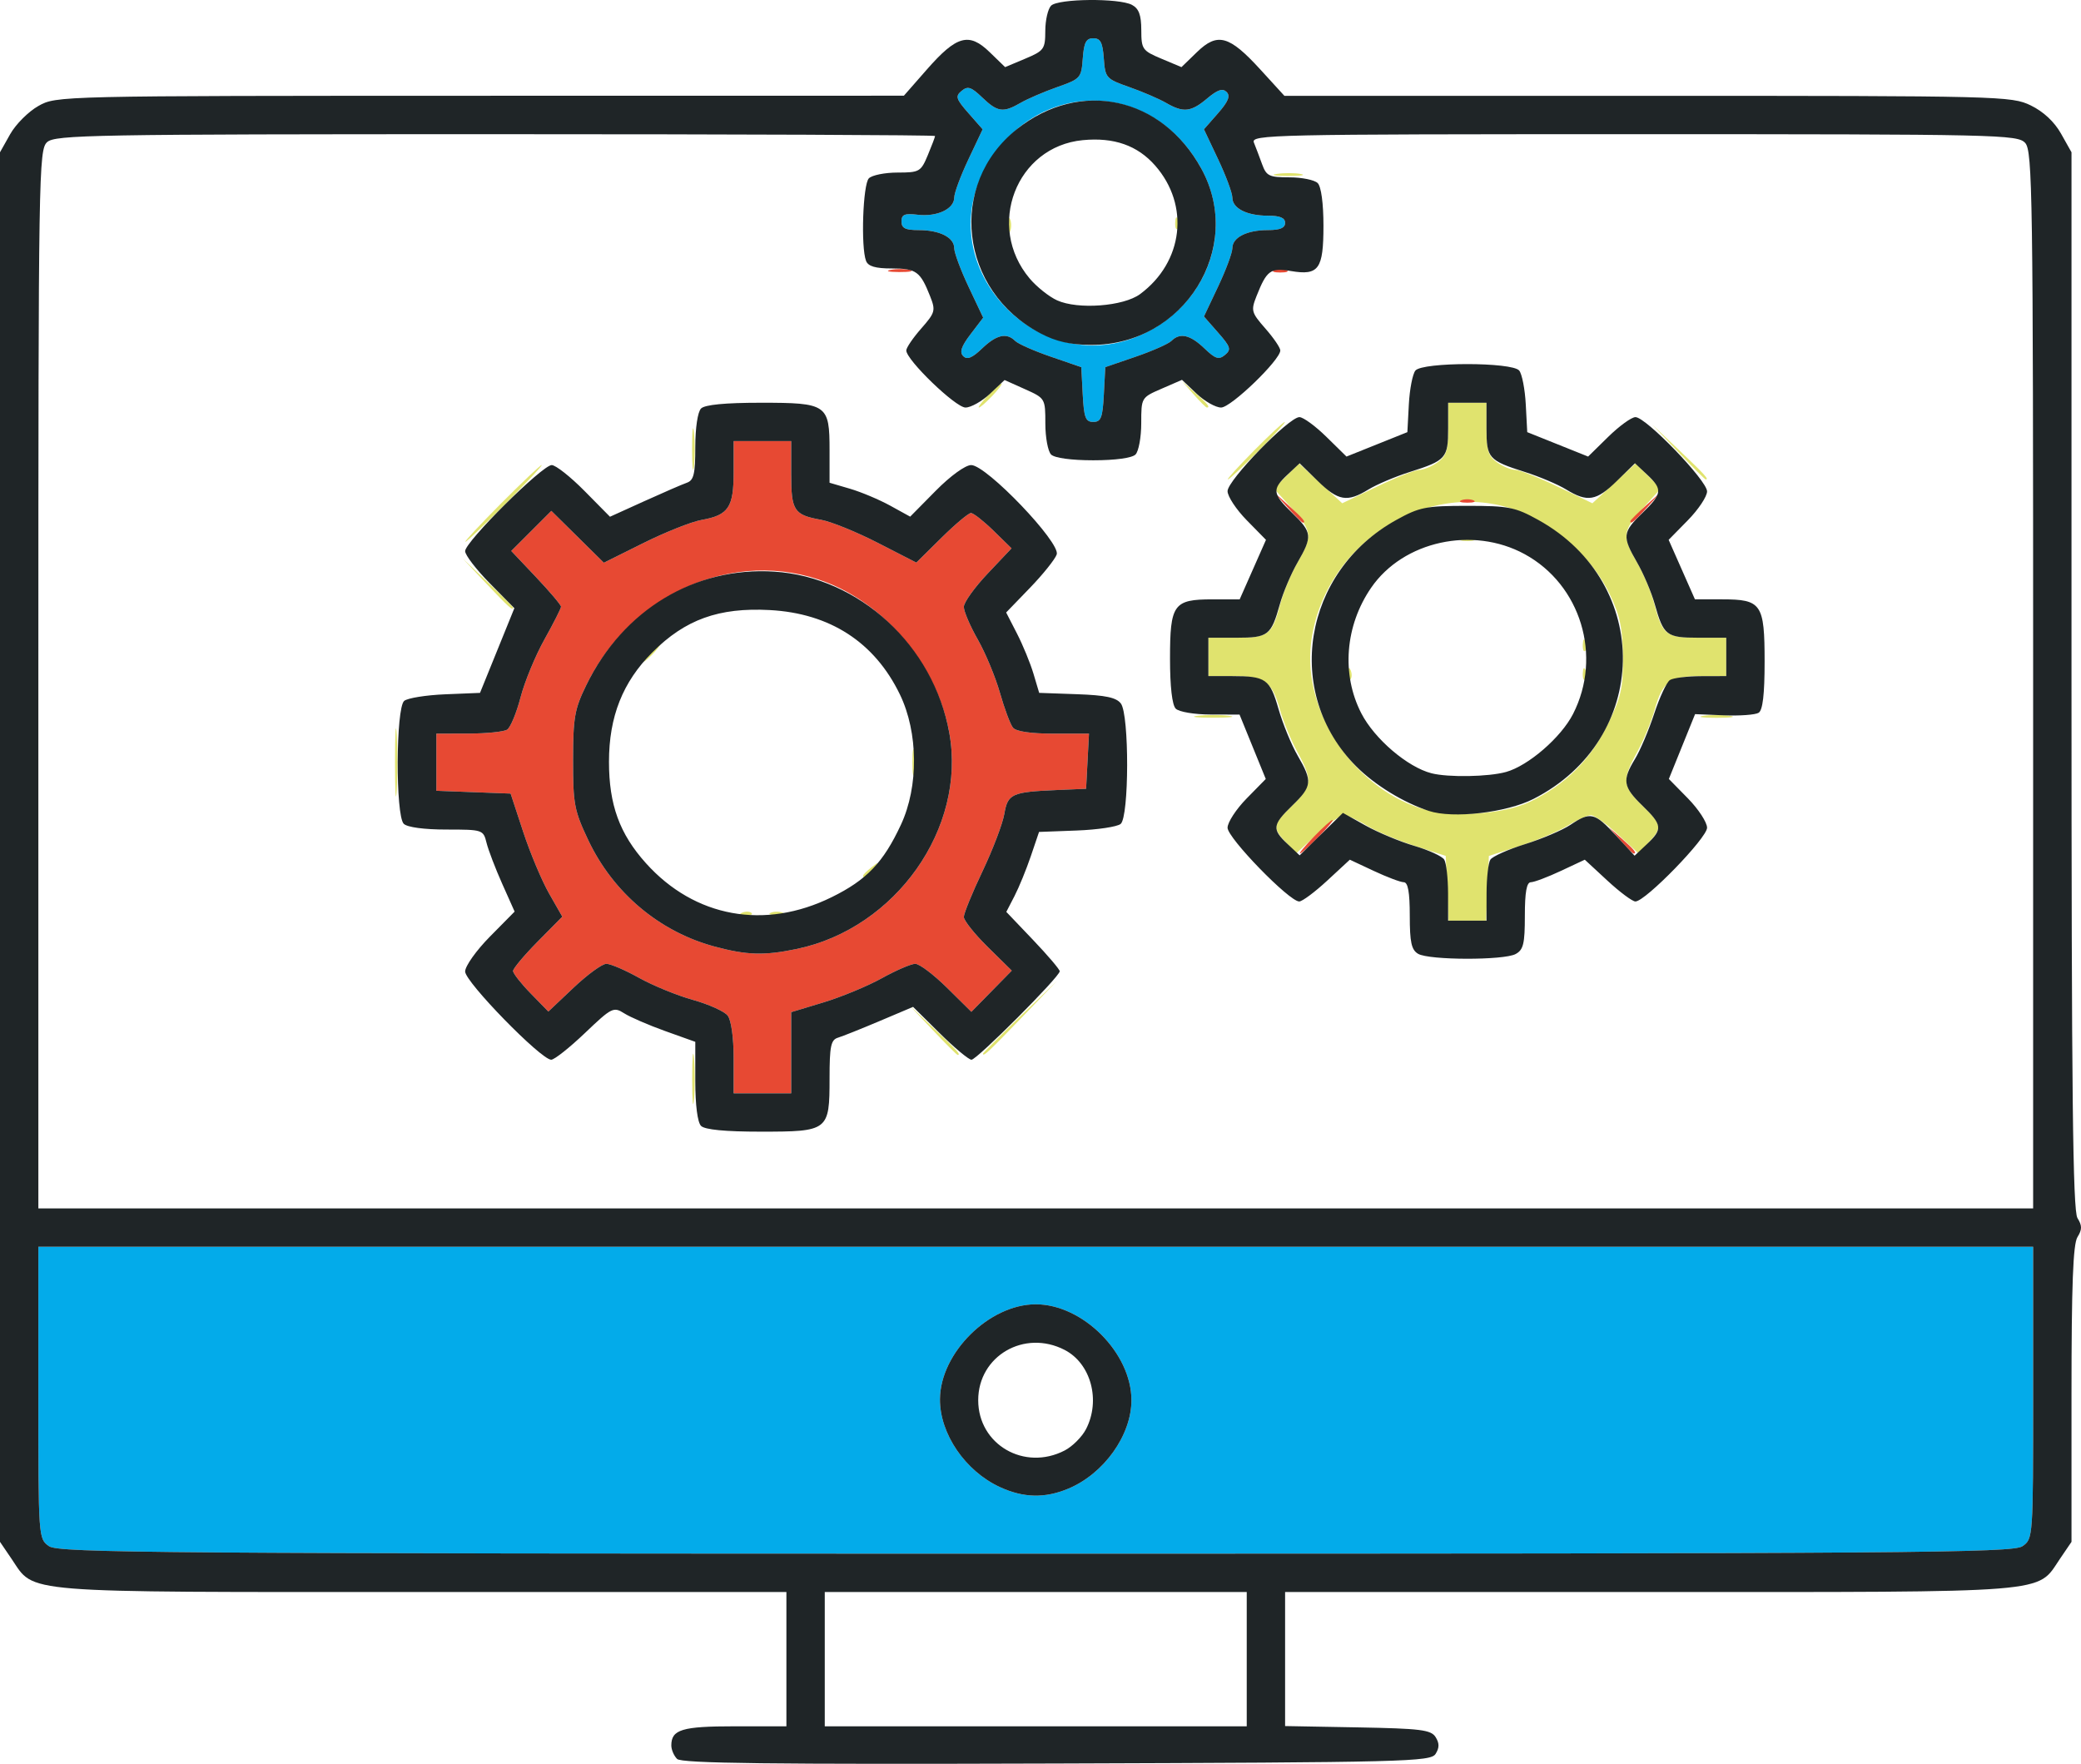
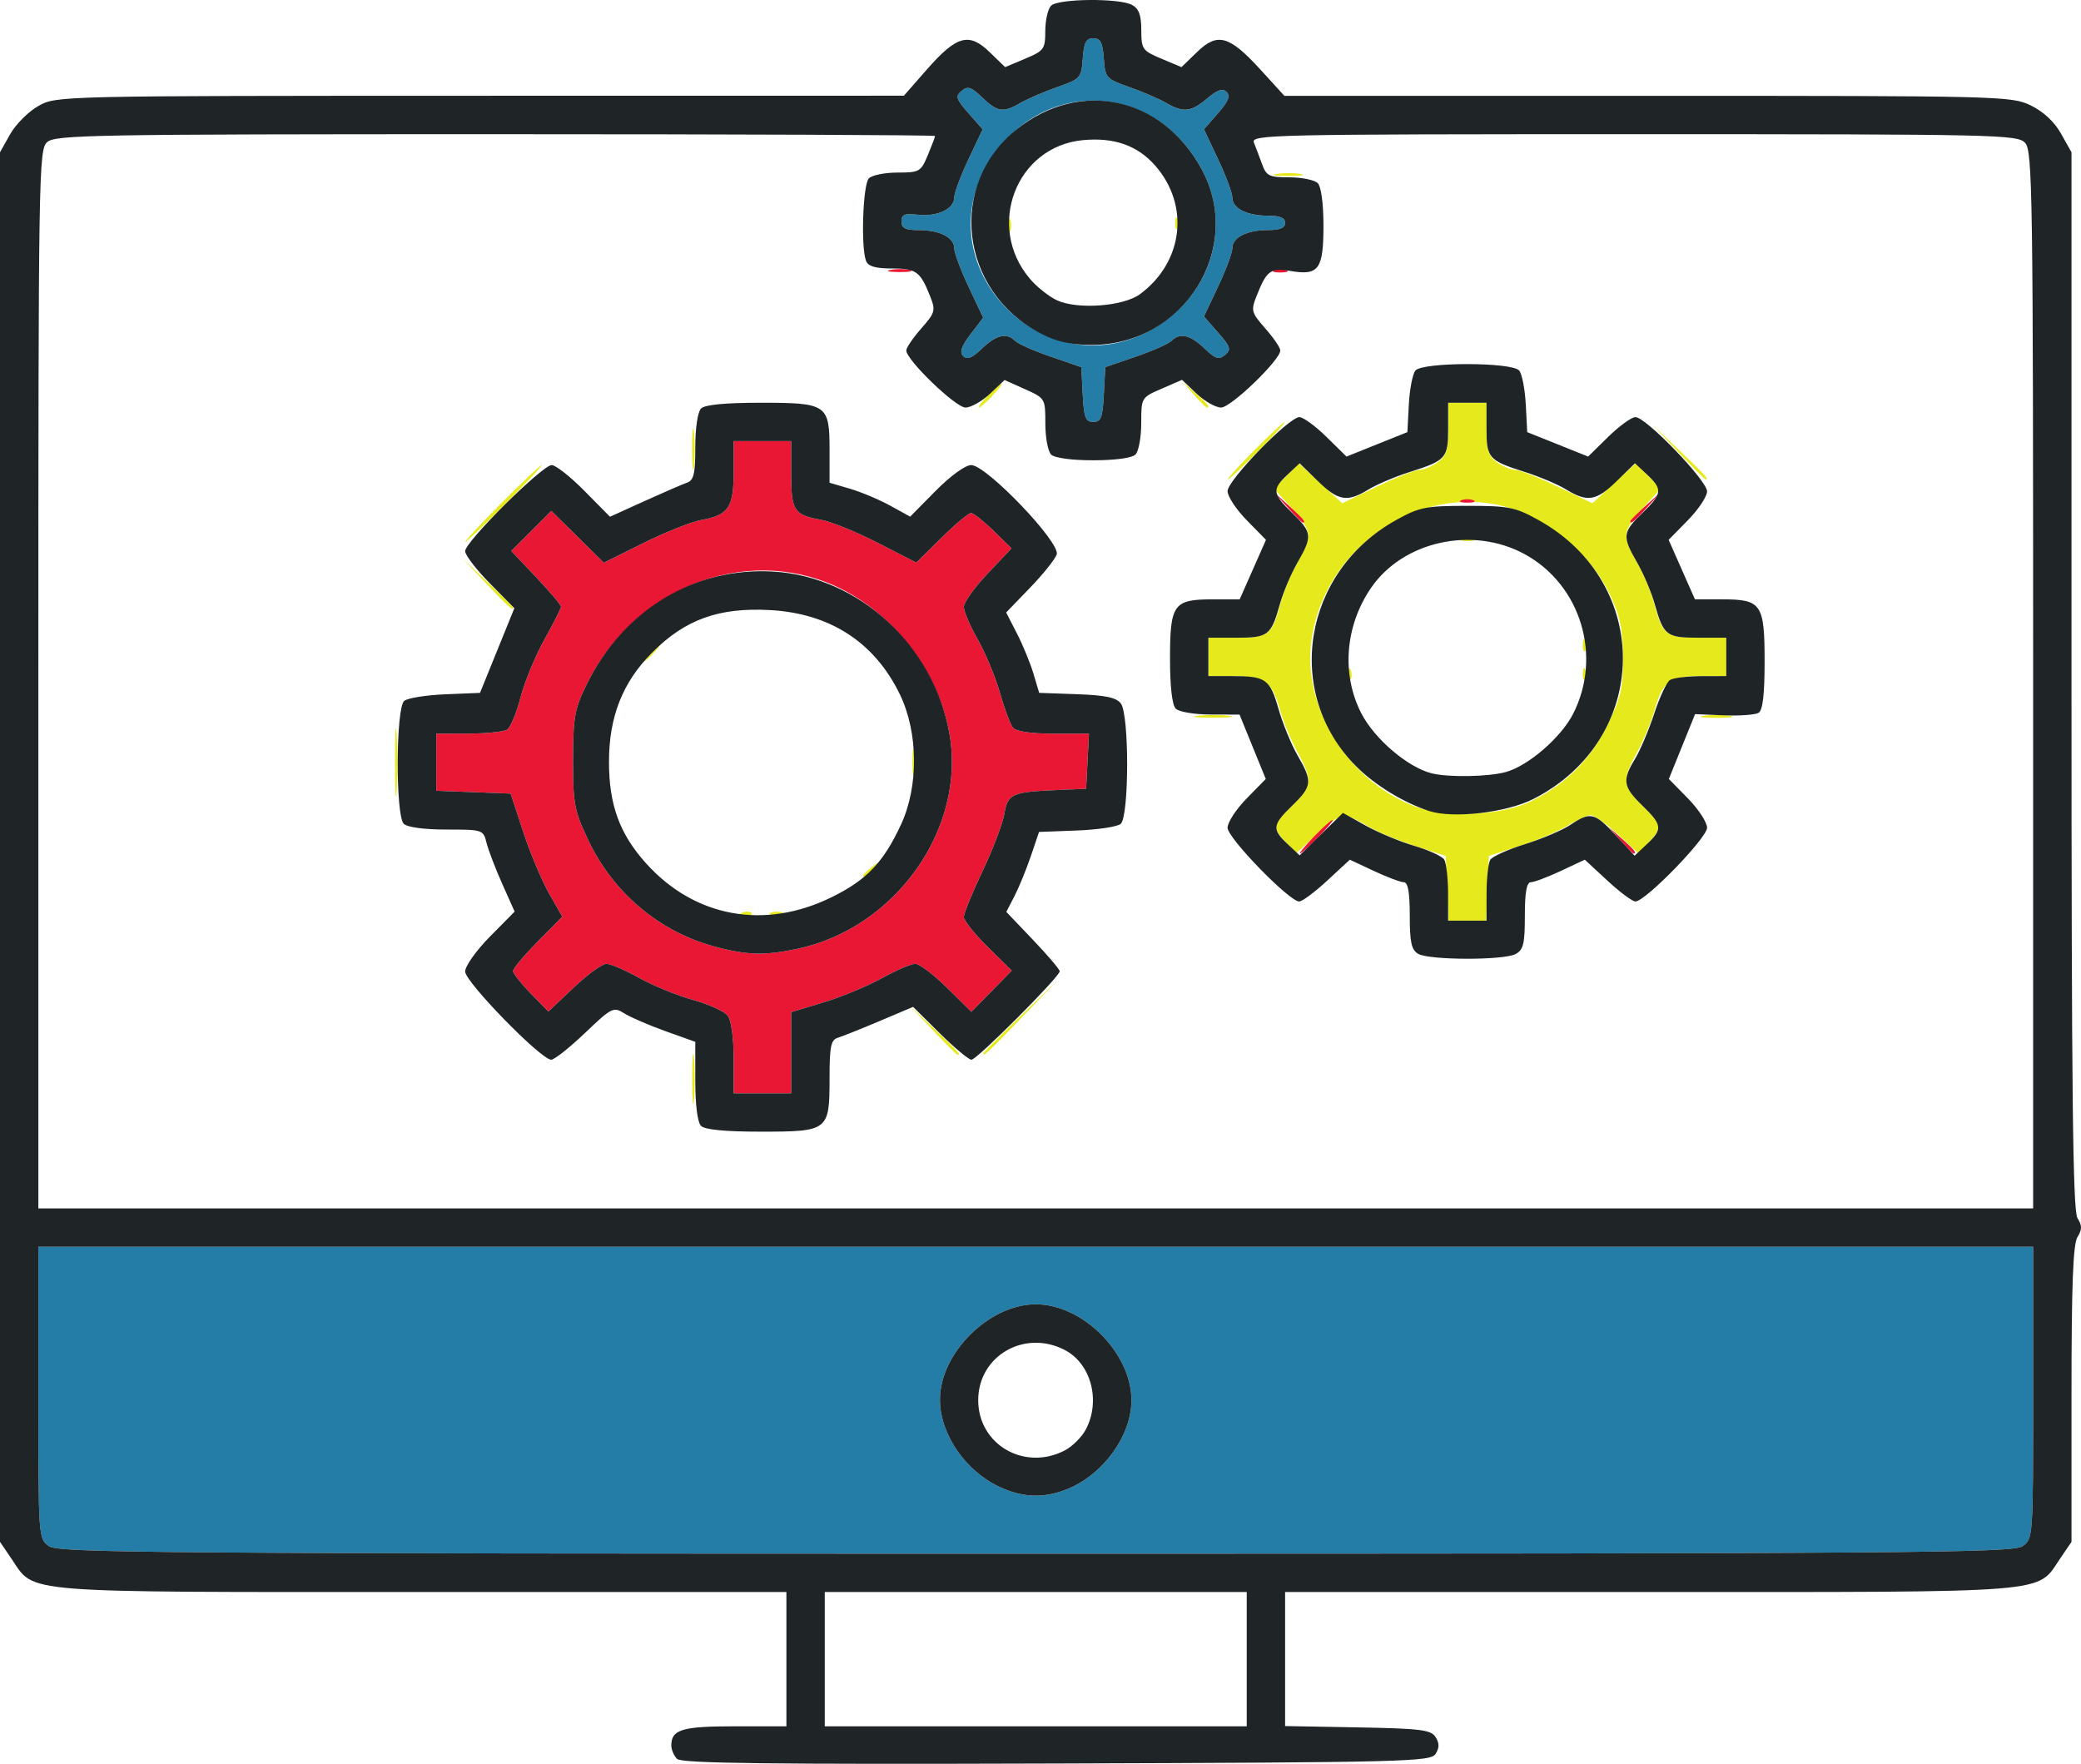
<svg xmlns="http://www.w3.org/2000/svg" version="1.1" id="svg2" width="433.981" height="367.804" viewBox="0 0 433.981 367.804">
  <defs id="defs6" />
  <g id="g817" transform="translate(-36,-72.01786)">
-     <path style="fill:#e0e36e" d="m 180.349,297 c 0,-4.675 0.172,-6.588 0.383,-4.25 0.211,2.337 0.211,6.162 0,8.5 -0.211,2.337 -0.383,0.425 -0.383,-4.25 z m 50.113,-10.25 -4.962,-5.25 5.25,4.962 c 4.878,4.611 5.709,5.538 4.962,5.538 -0.158,0 -2.521,-2.362 -5.25,-5.25 z M 241,291.725 c 0,-0.151 3.487,-3.639 7.75,-7.75 l 7.75,-7.475 -7.475,7.75 C 242.082,291.448 241,292.456 241,291.725 Z M 337.796,257.25 337.5,250.5 331,248.402 c -3.575,-1.154 -8.075,-3.065 -10,-4.246 -1.925,-1.182 -4.073,-2.15 -4.772,-2.152 -0.7,-0.002 -3.216,1.788 -5.592,3.978 l -4.32,3.982 -2.158,-2.297 C 301.289,244.614 301.401,243.973 305.5,240 c 4.146,-4.019 4.276,-5.341 1.087,-11.124 -1.327,-2.407 -2.976,-6.401 -3.664,-8.876 -1.629,-5.859 -3.196,-7 -9.615,-7 H 288 v -4 -4 h 5.878 c 6.669,0 7.424,-0.58 9.106,-7 0.649,-2.475 2.268,-6.38 3.598,-8.678 3.194,-5.519 3.077,-6.587 -1.251,-11.377 l -3.669,-4.061 2.617,-2.617 2.617,-2.617 4.509,4.157 4.509,4.157 7.264,-3.481 c 3.995,-1.915 7.964,-3.481 8.82,-3.481 0.856,0 2.556,-0.701 3.778,-1.557 1.834,-1.284 2.223,-2.509 2.223,-7 V 156 h 4 4 v 5.443 c 0,4.491 0.389,5.716 2.223,7 1.222,0.856 2.923,1.557 3.778,1.557 0.856,0 4.825,1.567 8.82,3.481 l 7.264,3.481 4.509,-4.157 4.509,-4.157 2.617,2.617 2.617,2.617 -3.669,4.061 c -4.328,4.79 -4.445,5.859 -1.251,11.377 1.33,2.298 2.949,6.203 3.598,8.678 1.683,6.42 2.438,7 9.106,7 H 396 v 4 4 h -5.309 c -6.419,0 -7.985,1.141 -9.615,7 -0.688,2.475 -2.337,6.469 -3.664,8.876 -3.188,5.783 -3.059,7.105 1.087,11.124 4.099,3.973 4.211,4.614 1.342,7.668 l -2.158,2.297 -4.32,-3.982 c -2.376,-2.19 -4.893,-3.98 -5.592,-3.978 -0.7,0.002 -2.847,0.971 -4.772,2.152 -1.925,1.182 -6.425,3.093 -10,4.246 l -6.5,2.098 -0.296,6.75 -0.296,6.75 H 342 338.091 Z m 17.385,-18.095 c 7.286,-3.527 12.451,-8.659 16.028,-15.928 2.867,-5.827 3.284,-7.659 3.232,-14.208 -0.048,-6.042 -0.592,-8.626 -2.772,-13.161 -3.296,-6.857 -9.909,-13.162 -17.404,-16.594 -18.921,-8.663 -42.327,5.407 -44.861,26.967 -1.652,14.058 8.616,29.626 22.597,34.259 6.293,2.085 17.442,1.444 23.18,-1.334 z m -38.101,-26.738 c 0.048,-1.165 0.285,-1.402 0.604,-0.604 0.289,0.722 0.253,1.584 -0.079,1.917 -0.332,0.332 -0.569,-0.258 -0.525,-1.312 z m 49,0 c 0.048,-1.165 0.285,-1.402 0.604,-0.604 0.289,0.722 0.253,1.584 -0.079,1.917 -0.332,0.332 -0.569,-0.258 -0.525,-1.312 z m 0,-6 c 0.048,-1.165 0.285,-1.402 0.604,-0.604 0.289,0.722 0.253,1.584 -0.079,1.917 -0.332,0.332 -0.569,-0.258 -0.525,-1.312 z M 340.75,184.338 c 0.688,-0.277 1.812,-0.277 2.5,0 0.688,0.277 0.125,0.504 -1.25,0.504 -1.375,0 -1.938,-0.227 -1.25,-0.504 z m -149.938,77.979 c 0.722,-0.289 1.584,-0.253 1.917,0.079 0.332,0.332 -0.258,0.569 -1.312,0.525 -1.165,-0.048 -1.402,-0.285 -0.604,-0.604 z m 5.938,0.021 c 0.688,-0.277 1.812,-0.277 2.5,0 0.688,0.277 0.125,0.504 -1.25,0.504 -1.375,0 -1.938,-0.227 -1.25,-0.504 z M 216,254.622 c 0,-0.208 0.787,-0.995 1.75,-1.75 1.586,-1.244 1.621,-1.208 0.378,0.378 C 216.821,254.916 216,255.445 216,254.622 Z M 118.378,231 c 0,-6.325 0.162,-8.912 0.361,-5.75 0.198,3.163 0.198,8.338 0,11.5 -0.198,3.163 -0.361,0.575 -0.361,-5.75 z m 107.894,0 c 0,-2.475 0.195,-3.487 0.433,-2.25 0.238,1.238 0.238,3.263 0,4.5 -0.238,1.238 -0.433,0.225 -0.433,-2.25 z M 285.75,221.277 c 1.788,-0.222 4.713,-0.222 6.5,0 1.788,0.222 0.325,0.403 -3.25,0.403 -3.575,0 -5.037,-0.181 -3.25,-0.403 z m 105.5,0.007 c 1.512,-0.229 3.987,-0.229 5.5,0 1.512,0.229 0.275,0.417 -2.75,0.417 -3.025,0 -4.263,-0.187 -2.75,-0.417 z M 171.5,208 c 0.995,-1.1 2.035,-2 2.31,-2 0.275,0 -0.314,0.9 -1.31,2 -0.995,1.1 -2.035,2 -2.31,2 -0.275,0 0.314,-0.9 1.31,-2 z M 137.462,193.75 132.5,188.5 l 5.25,4.962 c 2.888,2.729 5.25,5.092 5.25,5.25 0,0.746 -0.926,-0.084 -5.538,-4.962 z M 140.5,177 c 4.374,-4.4 8.178,-8 8.453,-8 0.275,0 -3.079,3.6 -7.453,8 -4.374,4.4 -8.178,8 -8.453,8 -0.275,0 3.079,-3.6 7.453,-8 z m 39.828,-11.5 c 0.004,-3.85 0.185,-5.302 0.402,-3.228 0.216,2.075 0.213,5.225 -0.008,7 -0.221,1.775 -0.398,0.078 -0.394,-3.772 z M 297.5,166 c 3.266,-3.3 6.162,-6 6.437,-6 0.275,0 -2.172,2.7 -5.437,6 -3.266,3.3 -6.162,6 -6.437,6 -0.275,0 2.172,-2.7 5.437,-6 z m 88.466,0.25 -5.466,-5.75 5.75,5.466 c 5.342,5.078 6.208,6.034 5.466,6.034 -0.156,0 -2.744,-2.587 -5.75,-5.75 z M 242,154.5 c 1.292,-1.375 2.574,-2.5 2.849,-2.5 0.275,0 -0.557,1.125 -1.849,2.5 -1.292,1.375 -2.574,2.5 -2.849,2.5 -0.275,0 0.557,-1.125 1.849,-2.5 z m 42.924,-0.25 -2.424,-2.75 2.75,2.424 c 2.57,2.266 3.209,3.076 2.424,3.076 -0.179,0 -1.417,-1.238 -2.75,-2.75 z M 246.158,119 c 0,-1.375 0.227,-1.938 0.504,-1.25 0.277,0.688 0.277,1.812 0,2.5 -0.277,0.688 -0.504,0.125 -0.504,-1.25 z m 34.921,-0.583 c 0.048,-1.165 0.285,-1.402 0.604,-0.604 0.289,0.722 0.253,1.584 -0.079,1.917 -0.332,0.332 -0.569,-0.258 -0.525,-1.312 z m 21.185,-10.134 c 1.52,-0.23 3.77,-0.224 5,0.014 1.23,0.237 -0.014,0.425 -2.764,0.418 -2.75,-0.008 -3.756,-0.202 -2.236,-0.432 z" id="path825" />
-     <path style="fill:#03abea" d="M 46.223,394.443 C 44.009,392.893 44,392.769 44,362.443 V 332 h 208 208 v 30.443 c 0,30.326 -0.009,30.449 -2.223,32 C 455.784,395.84 434.615,396 252,396 69.385,396 48.216,395.84 46.223,394.443 Z M 258.782,382.447 c 7.442,-3.109 13.174,-11.135 13.174,-18.447 0,-9.838 -10.139,-20 -19.956,-20 -9.7,0 -19.913,10.113 -19.978,19.782 -0.048,7.198 5.248,14.975 12.478,18.322 4.913,2.275 9.4,2.382 14.282,0.343 z m 3.018,-228.157 -0.3,-5.71 -6.338,-2.178 c -3.486,-1.198 -6.838,-2.679 -7.45,-3.29 -1.786,-1.786 -3.905,-1.301 -6.914,1.581 -2.058,1.972 -3.108,2.396 -3.92,1.585 -0.812,-0.812 -0.403,-2.034 1.526,-4.563 l 2.635,-3.454 -3.018,-6.38 c -1.66,-3.509 -3.019,-7.152 -3.019,-8.095 C 235,121.531 231.992,120 227.566,120 224.799,120 224,119.597 224,118.201 c 0,-1.456 0.646,-1.724 3.386,-1.404 4.044,0.472 7.614,-1.207 7.615,-3.582 4.3e-4,-0.943 1.333,-4.531 2.962,-7.974 l 2.961,-6.259 -2.959,-3.371 c -2.606,-2.968 -2.776,-3.523 -1.426,-4.644 1.28,-1.062 1.992,-0.834 4.302,1.379 3.199,3.065 4.358,3.227 8.005,1.117 1.46,-0.845 4.904,-2.326 7.654,-3.292 4.834,-1.698 5.01,-1.896 5.308,-5.964 C 262.052,80.861 262.501,80 264,80 c 1.499,0 1.948,0.861 2.192,4.208 0.297,4.068 0.474,4.266 5.308,5.964 2.75,0.966 6.194,2.447 7.654,3.292 3.641,2.106 5.214,1.938 8.612,-0.921 2.153,-1.812 3.214,-2.163 4.038,-1.338 0.825,0.825 0.351,1.993 -1.805,4.448 l -2.923,3.33 2.961,6.259 c 1.629,3.442 2.961,7.03 2.962,7.974 10e-4,2.254 3.009,3.785 7.435,3.785 2.503,0 3.566,0.447 3.566,1.5 0,1.053 -1.063,1.5 -3.566,1.5 -4.426,0 -7.434,1.531 -7.435,3.785 -4.3e-4,0.943 -1.333,4.531 -2.962,7.974 l -2.961,6.259 2.959,3.371 c 2.606,2.968 2.776,3.523 1.426,4.644 -1.28,1.062 -1.992,0.834 -4.302,-1.379 -2.969,-2.844 -5.091,-3.32 -6.871,-1.54 -0.612,0.612 -3.964,2.092 -7.45,3.29 l -6.338,2.178 -0.3,5.71 C 265.946,159.128 265.61,160 264,160 c -1.61,0 -1.946,-0.872 -2.2,-5.71 z M 274.5,141.617 c 13.521,-6.392 18.931,-21.884 12.029,-34.44 -10.395,-18.91 -34.662,-18.91 -45.057,0 -11.419,20.772 11.465,44.634 33.029,34.44 z" id="path823" />
-     <path style="fill:#e74933" d="m 189,292.691 c 0,-4.331 -0.509,-7.957 -1.25,-8.901 -0.688,-0.876 -3.95,-2.346 -7.25,-3.267 -3.3,-0.921 -8.356,-2.991 -11.235,-4.599 -2.879,-1.608 -5.944,-2.924 -6.81,-2.924 -0.866,0 -3.942,2.239 -6.836,4.976 l -5.261,4.976 -3.679,-3.768 C 144.656,277.111 143,274.999 143,274.489 c 0,-0.51 2.31,-3.265 5.133,-6.124 l 5.133,-5.197 -2.758,-4.834 C 148.991,255.675 146.566,249.9 145.118,245.5 l -2.632,-8 -7.743,-0.292 L 127,236.916 V 230.958 225 l 6.75,-0.015 c 3.712,-0.008 7.315,-0.374 8.006,-0.813 0.691,-0.439 1.951,-3.467 2.801,-6.73 0.85,-3.263 3.097,-8.708 4.994,-12.1 1.897,-3.392 3.449,-6.458 3.449,-6.814 0,-0.356 -2.335,-3.116 -5.189,-6.134 l -5.189,-5.487 4.179,-4.179 4.179,-4.179 5.475,5.407 5.475,5.407 8.285,-4.122 c 4.557,-2.267 9.994,-4.428 12.084,-4.802 C 187.936,179.43 189,177.841 189,170.429 V 164 h 6 6 v 6.878 c 0,7.659 0.561,8.512 6.267,9.54 2.072,0.373 7.381,2.532 11.799,4.797 l 8.033,4.119 5.232,-5.167 c 2.878,-2.842 5.649,-5.167 6.158,-5.167 0.51,0 2.622,1.656 4.694,3.679 l 3.768,3.679 -4.976,5.261 c -2.737,2.894 -4.976,6.021 -4.976,6.949 0,0.928 1.311,3.993 2.913,6.81 1.602,2.817 3.682,7.822 4.621,11.122 0.939,3.3 2.158,6.562 2.709,7.25 0.639,0.798 3.688,1.25 8.429,1.25 h 7.427 l -0.3,5.75 -0.3,5.75 -6,0.257 c -9.533,0.409 -10.328,0.769 -11.058,5.001 -0.355,2.058 -2.4,7.428 -4.544,11.933 -2.144,4.505 -3.898,8.797 -3.898,9.538 0,0.741 2.25,3.563 5,6.271 l 5,4.925 -4.213,4.293 -4.213,4.293 -5.068,-5.005 C 230.718,275.252 227.736,273 226.878,273 c -0.857,0 -3.993,1.349 -6.969,2.998 -2.975,1.649 -8.447,3.918 -12.16,5.042 L 201,283.085 V 291.542 300 h -6 -6 z m 13.201,-22.8 c 20.635,-4.317 35.368,-25.211 31.77,-45.054 -2.346,-12.939 -11.773,-25.111 -23.663,-30.555 -19.07,-8.73 -42.152,0.404 -52.034,20.593 -2.442,4.989 -2.754,6.753 -2.763,15.624 -0.009,9.17 0.253,10.556 3.164,16.701 5.208,10.994 14.832,19.101 26.35,22.196 6.754,1.815 10.367,1.919 17.177,0.494 z M 310,246.5 c 1.866,-1.925 3.617,-3.5 3.892,-3.5 0.275,0 -1.027,1.575 -2.892,3.5 -1.866,1.925 -3.617,3.5 -3.892,3.5 -0.275,0 1.027,-1.575 2.892,-3.5 z m 63.924,0.75 -2.424,-2.75 2.75,2.424 c 2.57,2.266 3.209,3.076 2.424,3.076 -0.179,0 -1.417,-1.238 -2.75,-2.75 z m -69.487,-69.5 -2.937,-3.25 3.25,2.937 c 3.029,2.738 3.71,3.563 2.937,3.563 -0.172,0 -1.635,-1.462 -3.25,-3.25 z M 376,180.687 c 0,-0.172 1.462,-1.635 3.25,-3.25 l 3.25,-2.937 -2.937,3.25 C 376.825,180.779 376,181.46 376,180.687 Z m -35.25,-4.349 c 0.688,-0.277 1.812,-0.277 2.5,0 0.688,0.277 0.125,0.504 -1.25,0.504 -1.375,0 -1.938,-0.227 -1.25,-0.504 z M 221.762,128.293 c 1.244,-0.239 3.044,-0.23 4,0.02 0.956,0.25 -0.062,0.446 -2.262,0.435 -2.2,-0.011 -2.982,-0.216 -1.738,-0.455 z m 79.988,0.045 c 0.688,-0.277 1.812,-0.277 2.5,0 0.688,0.277 0.125,0.504 -1.25,0.504 -1.375,0 -1.938,-0.227 -1.25,-0.504 z" id="path821" />
+     <path style="fill:#e6e91c;fill-opacity:1" d="m 180.349,297 c 0,-4.675 0.172,-6.588 0.383,-4.25 0.211,2.337 0.211,6.162 0,8.5 -0.211,2.337 -0.383,0.425 -0.383,-4.25 z m 50.113,-10.25 -4.962,-5.25 5.25,4.962 c 4.878,4.611 5.709,5.538 4.962,5.538 -0.158,0 -2.521,-2.362 -5.25,-5.25 z M 241,291.725 c 0,-0.151 3.487,-3.639 7.75,-7.75 l 7.75,-7.475 -7.475,7.75 C 242.082,291.448 241,292.456 241,291.725 Z M 337.796,257.25 337.5,250.5 331,248.402 c -3.575,-1.154 -8.075,-3.065 -10,-4.246 -1.925,-1.182 -4.073,-2.15 -4.772,-2.152 -0.7,-0.002 -3.216,1.788 -5.592,3.978 l -4.32,3.982 -2.158,-2.297 C 301.289,244.614 301.401,243.973 305.5,240 c 4.146,-4.019 4.276,-5.341 1.087,-11.124 -1.327,-2.407 -2.976,-6.401 -3.664,-8.876 -1.629,-5.859 -3.196,-7 -9.615,-7 H 288 v -4 -4 h 5.878 c 6.669,0 7.424,-0.58 9.106,-7 0.649,-2.475 2.268,-6.38 3.598,-8.678 3.194,-5.519 3.077,-6.587 -1.251,-11.377 l -3.669,-4.061 2.617,-2.617 2.617,-2.617 4.509,4.157 4.509,4.157 7.264,-3.481 c 3.995,-1.915 7.964,-3.481 8.82,-3.481 0.856,0 2.556,-0.701 3.778,-1.557 1.834,-1.284 2.223,-2.509 2.223,-7 V 156 h 4 4 v 5.443 c 0,4.491 0.389,5.716 2.223,7 1.222,0.856 2.923,1.557 3.778,1.557 0.856,0 4.825,1.567 8.82,3.481 l 7.264,3.481 4.509,-4.157 4.509,-4.157 2.617,2.617 2.617,2.617 -3.669,4.061 c -4.328,4.79 -4.445,5.859 -1.251,11.377 1.33,2.298 2.949,6.203 3.598,8.678 1.683,6.42 2.438,7 9.106,7 H 396 v 4 4 h -5.309 c -6.419,0 -7.985,1.141 -9.615,7 -0.688,2.475 -2.337,6.469 -3.664,8.876 -3.188,5.783 -3.059,7.105 1.087,11.124 4.099,3.973 4.211,4.614 1.342,7.668 l -2.158,2.297 -4.32,-3.982 c -2.376,-2.19 -4.893,-3.98 -5.592,-3.978 -0.7,0.002 -2.847,0.971 -4.772,2.152 -1.925,1.182 -6.425,3.093 -10,4.246 l -6.5,2.098 -0.296,6.75 -0.296,6.75 H 342 338.091 Z m 17.385,-18.095 c 7.286,-3.527 12.451,-8.659 16.028,-15.928 2.867,-5.827 3.284,-7.659 3.232,-14.208 -0.048,-6.042 -0.592,-8.626 -2.772,-13.161 -3.296,-6.857 -9.909,-13.162 -17.404,-16.594 -18.921,-8.663 -42.327,5.407 -44.861,26.967 -1.652,14.058 8.616,29.626 22.597,34.259 6.293,2.085 17.442,1.444 23.18,-1.334 z m -38.101,-26.738 c 0.048,-1.165 0.285,-1.402 0.604,-0.604 0.289,0.722 0.253,1.584 -0.079,1.917 -0.332,0.332 -0.569,-0.258 -0.525,-1.312 z m 49,0 c 0.048,-1.165 0.285,-1.402 0.604,-0.604 0.289,0.722 0.253,1.584 -0.079,1.917 -0.332,0.332 -0.569,-0.258 -0.525,-1.312 z m 0,-6 c 0.048,-1.165 0.285,-1.402 0.604,-0.604 0.289,0.722 0.253,1.584 -0.079,1.917 -0.332,0.332 -0.569,-0.258 -0.525,-1.312 z M 340.75,184.338 c 0.688,-0.277 1.812,-0.277 2.5,0 0.688,0.277 0.125,0.504 -1.25,0.504 -1.375,0 -1.938,-0.227 -1.25,-0.504 z m -149.938,77.979 c 0.722,-0.289 1.584,-0.253 1.917,0.079 0.332,0.332 -0.258,0.569 -1.312,0.525 -1.165,-0.048 -1.402,-0.285 -0.604,-0.604 z m 5.938,0.021 c 0.688,-0.277 1.812,-0.277 2.5,0 0.688,0.277 0.125,0.504 -1.25,0.504 -1.375,0 -1.938,-0.227 -1.25,-0.504 z M 216,254.622 c 0,-0.208 0.787,-0.995 1.75,-1.75 1.586,-1.244 1.621,-1.208 0.378,0.378 C 216.821,254.916 216,255.445 216,254.622 Z M 118.378,231 c 0,-6.325 0.162,-8.912 0.361,-5.75 0.198,3.163 0.198,8.338 0,11.5 -0.198,3.163 -0.361,0.575 -0.361,-5.75 z m 107.894,0 c 0,-2.475 0.195,-3.487 0.433,-2.25 0.238,1.238 0.238,3.263 0,4.5 -0.238,1.238 -0.433,0.225 -0.433,-2.25 z M 285.75,221.277 c 1.788,-0.222 4.713,-0.222 6.5,0 1.788,0.222 0.325,0.403 -3.25,0.403 -3.575,0 -5.037,-0.181 -3.25,-0.403 z m 105.5,0.007 c 1.512,-0.229 3.987,-0.229 5.5,0 1.512,0.229 0.275,0.417 -2.75,0.417 -3.025,0 -4.263,-0.187 -2.75,-0.417 z M 171.5,208 c 0.995,-1.1 2.035,-2 2.31,-2 0.275,0 -0.314,0.9 -1.31,2 -0.995,1.1 -2.035,2 -2.31,2 -0.275,0 0.314,-0.9 1.31,-2 z M 137.462,193.75 132.5,188.5 l 5.25,4.962 c 2.888,2.729 5.25,5.092 5.25,5.25 0,0.746 -0.926,-0.084 -5.538,-4.962 z M 140.5,177 c 4.374,-4.4 8.178,-8 8.453,-8 0.275,0 -3.079,3.6 -7.453,8 -4.374,4.4 -8.178,8 -8.453,8 -0.275,0 3.079,-3.6 7.453,-8 z m 39.828,-11.5 c 0.004,-3.85 0.185,-5.302 0.402,-3.228 0.216,2.075 0.213,5.225 -0.008,7 -0.221,1.775 -0.398,0.078 -0.394,-3.772 z M 297.5,166 c 3.266,-3.3 6.162,-6 6.437,-6 0.275,0 -2.172,2.7 -5.437,6 -3.266,3.3 -6.162,6 -6.437,6 -0.275,0 2.172,-2.7 5.437,-6 z m 88.466,0.25 -5.466,-5.75 5.75,5.466 c 5.342,5.078 6.208,6.034 5.466,6.034 -0.156,0 -2.744,-2.587 -5.75,-5.75 z M 242,154.5 c 1.292,-1.375 2.574,-2.5 2.849,-2.5 0.275,0 -0.557,1.125 -1.849,2.5 -1.292,1.375 -2.574,2.5 -2.849,2.5 -0.275,0 0.557,-1.125 1.849,-2.5 z m 42.924,-0.25 -2.424,-2.75 2.75,2.424 c 2.57,2.266 3.209,3.076 2.424,3.076 -0.179,0 -1.417,-1.238 -2.75,-2.75 z M 246.158,119 c 0,-1.375 0.227,-1.938 0.504,-1.25 0.277,0.688 0.277,1.812 0,2.5 -0.277,0.688 -0.504,0.125 -0.504,-1.25 z m 34.921,-0.583 c 0.048,-1.165 0.285,-1.402 0.604,-0.604 0.289,0.722 0.253,1.584 -0.079,1.917 -0.332,0.332 -0.569,-0.258 -0.525,-1.312 z m 21.185,-10.134 c 1.52,-0.23 3.77,-0.224 5,0.014 1.23,0.237 -0.014,0.425 -2.764,0.418 -2.75,-0.008 -3.756,-0.202 -2.236,-0.432 z" id="path825" />
+     <path style="fill:#247da6;fill-opacity:1" d="M 46.223,394.443 C 44.009,392.893 44,392.769 44,362.443 V 332 h 208 208 v 30.443 c 0,30.326 -0.009,30.449 -2.223,32 C 455.784,395.84 434.615,396 252,396 69.385,396 48.216,395.84 46.223,394.443 Z M 258.782,382.447 c 7.442,-3.109 13.174,-11.135 13.174,-18.447 0,-9.838 -10.139,-20 -19.956,-20 -9.7,0 -19.913,10.113 -19.978,19.782 -0.048,7.198 5.248,14.975 12.478,18.322 4.913,2.275 9.4,2.382 14.282,0.343 z m 3.018,-228.157 -0.3,-5.71 -6.338,-2.178 c -3.486,-1.198 -6.838,-2.679 -7.45,-3.29 -1.786,-1.786 -3.905,-1.301 -6.914,1.581 -2.058,1.972 -3.108,2.396 -3.92,1.585 -0.812,-0.812 -0.403,-2.034 1.526,-4.563 l 2.635,-3.454 -3.018,-6.38 c -1.66,-3.509 -3.019,-7.152 -3.019,-8.095 C 235,121.531 231.992,120 227.566,120 224.799,120 224,119.597 224,118.201 c 0,-1.456 0.646,-1.724 3.386,-1.404 4.044,0.472 7.614,-1.207 7.615,-3.582 4.3e-4,-0.943 1.333,-4.531 2.962,-7.974 l 2.961,-6.259 -2.959,-3.371 c -2.606,-2.968 -2.776,-3.523 -1.426,-4.644 1.28,-1.062 1.992,-0.834 4.302,1.379 3.199,3.065 4.358,3.227 8.005,1.117 1.46,-0.845 4.904,-2.326 7.654,-3.292 4.834,-1.698 5.01,-1.896 5.308,-5.964 C 262.052,80.861 262.501,80 264,80 c 1.499,0 1.948,0.861 2.192,4.208 0.297,4.068 0.474,4.266 5.308,5.964 2.75,0.966 6.194,2.447 7.654,3.292 3.641,2.106 5.214,1.938 8.612,-0.921 2.153,-1.812 3.214,-2.163 4.038,-1.338 0.825,0.825 0.351,1.993 -1.805,4.448 l -2.923,3.33 2.961,6.259 c 1.629,3.442 2.961,7.03 2.962,7.974 10e-4,2.254 3.009,3.785 7.435,3.785 2.503,0 3.566,0.447 3.566,1.5 0,1.053 -1.063,1.5 -3.566,1.5 -4.426,0 -7.434,1.531 -7.435,3.785 -4.3e-4,0.943 -1.333,4.531 -2.962,7.974 l -2.961,6.259 2.959,3.371 c 2.606,2.968 2.776,3.523 1.426,4.644 -1.28,1.062 -1.992,0.834 -4.302,-1.379 -2.969,-2.844 -5.091,-3.32 -6.871,-1.54 -0.612,0.612 -3.964,2.092 -7.45,3.29 l -6.338,2.178 -0.3,5.71 C 265.946,159.128 265.61,160 264,160 c -1.61,0 -1.946,-0.872 -2.2,-5.71 z M 274.5,141.617 c 13.521,-6.392 18.931,-21.884 12.029,-34.44 -10.395,-18.91 -34.662,-18.91 -45.057,0 -11.419,20.772 11.465,44.634 33.029,34.44 z" id="path823" />
+     <path style="fill:#ea1734;fill-opacity:1" d="m 189,292.691 c 0,-4.331 -0.509,-7.957 -1.25,-8.901 -0.688,-0.876 -3.95,-2.346 -7.25,-3.267 -3.3,-0.921 -8.356,-2.991 -11.235,-4.599 -2.879,-1.608 -5.944,-2.924 -6.81,-2.924 -0.866,0 -3.942,2.239 -6.836,4.976 l -5.261,4.976 -3.679,-3.768 C 144.656,277.111 143,274.999 143,274.489 c 0,-0.51 2.31,-3.265 5.133,-6.124 l 5.133,-5.197 -2.758,-4.834 C 148.991,255.675 146.566,249.9 145.118,245.5 l -2.632,-8 -7.743,-0.292 L 127,236.916 V 230.958 225 l 6.75,-0.015 c 3.712,-0.008 7.315,-0.374 8.006,-0.813 0.691,-0.439 1.951,-3.467 2.801,-6.73 0.85,-3.263 3.097,-8.708 4.994,-12.1 1.897,-3.392 3.449,-6.458 3.449,-6.814 0,-0.356 -2.335,-3.116 -5.189,-6.134 l -5.189,-5.487 4.179,-4.179 4.179,-4.179 5.475,5.407 5.475,5.407 8.285,-4.122 c 4.557,-2.267 9.994,-4.428 12.084,-4.802 C 187.936,179.43 189,177.841 189,170.429 V 164 h 6 6 v 6.878 c 0,7.659 0.561,8.512 6.267,9.54 2.072,0.373 7.381,2.532 11.799,4.797 l 8.033,4.119 5.232,-5.167 c 2.878,-2.842 5.649,-5.167 6.158,-5.167 0.51,0 2.622,1.656 4.694,3.679 l 3.768,3.679 -4.976,5.261 c -2.737,2.894 -4.976,6.021 -4.976,6.949 0,0.928 1.311,3.993 2.913,6.81 1.602,2.817 3.682,7.822 4.621,11.122 0.939,3.3 2.158,6.562 2.709,7.25 0.639,0.798 3.688,1.25 8.429,1.25 h 7.427 l -0.3,5.75 -0.3,5.75 -6,0.257 c -9.533,0.409 -10.328,0.769 -11.058,5.001 -0.355,2.058 -2.4,7.428 -4.544,11.933 -2.144,4.505 -3.898,8.797 -3.898,9.538 0,0.741 2.25,3.563 5,6.271 l 5,4.925 -4.213,4.293 -4.213,4.293 -5.068,-5.005 C 230.718,275.252 227.736,273 226.878,273 c -0.857,0 -3.993,1.349 -6.969,2.998 -2.975,1.649 -8.447,3.918 -12.16,5.042 L 201,283.085 V 291.542 300 h -6 -6 z m 13.201,-22.8 c 20.635,-4.317 35.368,-25.211 31.77,-45.054 -2.346,-12.939 -11.773,-25.111 -23.663,-30.555 -19.07,-8.73 -42.152,0.404 -52.034,20.593 -2.442,4.989 -2.754,6.753 -2.763,15.624 -0.009,9.17 0.253,10.556 3.164,16.701 5.208,10.994 14.832,19.101 26.35,22.196 6.754,1.815 10.367,1.919 17.177,0.494 z M 310,246.5 c 1.866,-1.925 3.617,-3.5 3.892,-3.5 0.275,0 -1.027,1.575 -2.892,3.5 -1.866,1.925 -3.617,3.5 -3.892,3.5 -0.275,0 1.027,-1.575 2.892,-3.5 z m 63.924,0.75 -2.424,-2.75 2.75,2.424 c 2.57,2.266 3.209,3.076 2.424,3.076 -0.179,0 -1.417,-1.238 -2.75,-2.75 z m -69.487,-69.5 -2.937,-3.25 3.25,2.937 c 3.029,2.738 3.71,3.563 2.937,3.563 -0.172,0 -1.635,-1.462 -3.25,-3.25 z M 376,180.687 c 0,-0.172 1.462,-1.635 3.25,-3.25 l 3.25,-2.937 -2.937,3.25 C 376.825,180.779 376,181.46 376,180.687 Z m -35.25,-4.349 c 0.688,-0.277 1.812,-0.277 2.5,0 0.688,0.277 0.125,0.504 -1.25,0.504 -1.375,0 -1.938,-0.227 -1.25,-0.504 z M 221.762,128.293 c 1.244,-0.239 3.044,-0.23 4,0.02 0.956,0.25 -0.062,0.446 -2.262,0.435 -2.2,-0.011 -2.982,-0.216 -1.738,-0.455 z m 79.988,0.045 c 0.688,-0.277 1.812,-0.277 2.5,0 0.688,0.277 0.125,0.504 -1.25,0.504 -1.375,0 -1.938,-0.227 -1.25,-0.504 z" id="path821" />
    <path style="fill:#1f2527" d="M 177.206,438.806 C 176.543,438.143 176,436.88 176,436 c 0,-3.329 2.213,-4 13.2,-4 H 200 v -14 -14 h -76.099 c -84.805,0 -80.558,0.342 -85.462,-6.875 L 36,393.536 V 248.654 103.772 l 2.118,-3.768 c 1.165,-2.073 3.814,-4.721 5.886,-5.886 3.759,-2.112 3.993,-2.118 92.132,-2.131 l 88.364,-0.013 4.809,-5.483 c 6.19,-7.058 8.775,-7.772 13.069,-3.61 l 3.234,3.135 4.184,-1.758 c 3.93,-1.652 4.184,-2.004 4.194,-5.808 0.006,-2.228 0.55,-4.59 1.21,-5.25 1.483,-1.483 14.171,-1.607 16.866,-0.165 1.44,0.77 1.937,2.113 1.944,5.25 0.01,3.998 0.225,4.305 4.194,5.973 l 4.184,1.758 3.234,-3.135 c 4.274,-4.143 6.724,-3.473 13.197,3.61 L 303.853,92 h 75.758 c 73.715,0 75.869,0.054 79.89,2 2.633,1.275 4.924,3.409 6.316,5.886 L 468,103.772 v 110.127 c 0,85.92 0.273,110.564 1.241,112.114 0.987,1.581 0.987,2.392 0,3.973 C 468.323,331.456 468,339.988 468,362.754 v 30.781 l -2.439,3.589 C 460.657,404.342 464.904,404 380.099,404 H 304 v 13.974 13.974 l 15.142,0.276 c 13.149,0.24 15.288,0.506 16.245,2.026 0.803,1.275 0.803,2.225 -10e-4,3.5 -1.034,1.639 -6.064,1.766 -79.039,2.006 -59.786,0.196 -78.216,-0.025 -79.141,-0.95 z M 296,418 v -14 h -44 -44 v 14 14 h 44 44 z m 161.777,-23.557 c 2.214,-1.551 2.223,-1.674 2.223,-32 V 332 H 252 44 v 30.443 c 0,30.326 0.009,30.449 2.223,32 C 48.216,395.84 69.385,396 252,396 c 182.615,0 203.784,-0.16 205.777,-1.557 z M 244.5,382.104 C 237.27,378.757 231.974,370.98 232.022,363.782 232.087,354.113 242.3,344 252,344 c 9.817,0 19.956,10.162 19.956,20 0,7.312 -5.732,15.338 -13.174,18.447 -4.882,2.04 -9.369,1.932 -14.282,-0.343 z m 13.533,-7.621 c 1.613,-0.834 3.616,-2.837 4.45,-4.45 3.099,-5.992 1.026,-13.684 -4.45,-16.516 C 249.628,349.171 240,354.768 240,364 c 0,9.244 9.617,14.835 18.033,10.483 z M 460,213.829 c 0,-101.112 -0.136,-110.322 -1.655,-112 C 456.768,100.086 452.924,100 376.738,100 c -75.748,0 -79.915,0.092 -79.243,1.75 0.39,0.963 1.157,2.987 1.705,4.5 0.894,2.469 1.476,2.75 5.698,2.75 2.586,0 5.242,0.54 5.902,1.2 0.725,0.725 1.2,4.239 1.2,8.878 0,9.078 -0.978,10.44 -6.794,9.457 -4.252,-0.718 -5.031,-0.152 -7.154,5.201 -1.207,3.045 -1.099,3.446 1.832,6.785 1.714,1.952 3.116,4.01 3.116,4.574 C 303,147.084 292.715,157 290.653,157 c -1.132,0 -3.429,-1.299 -5.105,-2.887 l -3.048,-2.887 -4.25,1.846 c -4.239,1.841 -4.25,1.859 -4.25,7.187 0,2.938 -0.54,5.881 -1.2,6.541 -0.723,0.723 -4.222,1.2 -8.8,1.2 -4.578,0 -8.077,-0.477 -8.8,-1.2 -0.66,-0.66 -1.2,-3.568 -1.2,-6.462 0,-5.225 -0.03,-5.276 -4.25,-7.168 l -4.25,-1.906 -3.048,2.868 C 240.776,155.709 238.479,157 237.347,157 235.285,157 225,147.084 225,145.095 c 0,-0.564 1.402,-2.622 3.116,-4.574 2.931,-3.339 3.04,-3.74 1.832,-6.785 C 227.919,128.618 227.061,128 221.985,128 c -3.428,0 -4.941,-0.445 -5.378,-1.582 -1.106,-2.883 -0.656,-15.97 0.593,-17.218 0.66,-0.66 3.354,-1.2 5.987,-1.2 4.556,0 4.86,-0.175 6.3,-3.622 0.832,-1.992 1.513,-3.792 1.513,-4 C 231,100.17 189.748,100 139.329,100 55.431,100 47.502,100.14 45.829,101.655 44.078,103.239 44,108.025 44,213.655 V 324 H 252 460 Z M 182.2,306.8 c -0.737,-0.737 -1.2,-4.348 -1.2,-9.366 v -8.166 l -6.25,-2.236 c -3.438,-1.23 -7.299,-2.899 -8.58,-3.71 -2.224,-1.406 -2.596,-1.219 -8.176,4.102 C 154.779,290.491 151.61,293 150.952,293 148.829,293 133,276.78 133,274.604 c 0,-1.123 2.323,-4.393 5.161,-7.267 l 5.161,-5.226 -2.592,-5.805 c -1.425,-3.193 -2.897,-7.043 -3.27,-8.555 -0.667,-2.703 -0.81,-2.75 -8.37,-2.75 -4.649,0 -8.166,-0.475 -8.892,-1.2 -1.736,-1.736 -1.653,-24.179 0.095,-25.63 0.712,-0.591 4.561,-1.209 8.552,-1.372 l 7.258,-0.298 3.583,-8.831 3.583,-8.831 -5.136,-5.2 C 135.311,190.777 133,187.766 133,186.946 133,184.994 149.091,169 151.055,169 c 0.832,0 3.907,2.424 6.833,5.387 l 5.32,5.387 7.146,-3.241 c 3.93,-1.783 7.933,-3.518 8.896,-3.855 1.436,-0.504 1.75,-1.84 1.75,-7.446 0,-3.98 0.501,-7.332 1.2,-8.031 0.791,-0.791 5.029,-1.2 12.429,-1.2 C 208.502,156 209,156.344 209,165.913 v 6.77 l 4.25,1.246 c 2.337,0.685 6.12,2.276 8.406,3.535 l 4.156,2.289 5.31,-5.377 c 3.082,-3.121 6.194,-5.377 7.417,-5.377 3.181,0 18.685,16.205 17.833,18.639 -0.358,1.023 -2.877,4.165 -5.598,6.98 l -4.947,5.119 2.252,4.381 c 1.238,2.409 2.788,6.181 3.444,8.381 l 1.193,4 7.893,0.28 c 5.954,0.211 8.2,0.688 9.143,1.941 1.77,2.353 1.73,23.636 -0.047,25.111 -0.714,0.592 -4.835,1.21 -9.158,1.372 l -7.86,0.296 -1.714,5.051 c -0.943,2.778 -2.478,6.529 -3.413,8.336 l -1.699,3.285 5.57,5.84 C 254.493,271.224 257,274.168 257,274.555 257,275.695 239.735,293 238.598,293 c -0.572,0 -3.546,-2.48 -6.609,-5.511 l -5.569,-5.511 -6.96,2.947 c -3.828,1.621 -7.748,3.187 -8.71,3.479 -1.476,0.449 -1.75,1.781 -1.75,8.492 C 209,307.818 208.765,308 194.629,308 c -7.4,0 -11.638,-0.409 -12.429,-1.2 z M 201,291.542 v -8.458 l 6.75,-2.044 c 3.712,-1.124 9.184,-3.393 12.16,-5.042 2.975,-1.649 6.111,-2.998 6.969,-2.998 0.857,0 3.839,2.252 6.627,5.005 l 5.068,5.005 4.213,-4.293 4.213,-4.293 -5,-4.925 C 239.25,266.791 237,263.969 237,263.229 c 0,-0.741 1.754,-5.033 3.898,-9.538 2.144,-4.505 4.189,-9.875 4.544,-11.933 0.731,-4.232 1.526,-4.592 11.058,-5.001 l 6,-0.257 0.3,-5.75 0.3,-5.75 h -7.427 c -4.741,0 -7.79,-0.452 -8.429,-1.25 -0.551,-0.688 -1.77,-3.95 -2.709,-7.25 -0.939,-3.3 -3.018,-8.305 -4.621,-11.122 C 238.311,202.561 237,199.497 237,198.568 c 0,-0.928 2.239,-4.056 4.976,-6.949 l 4.976,-5.261 -3.768,-3.679 C 241.111,180.656 238.999,179 238.489,179 c -0.51,0 -3.281,2.325 -6.158,5.167 l -5.232,5.167 -8.033,-4.119 c -4.418,-2.265 -9.728,-4.424 -11.799,-4.797 C 201.561,179.39 201,178.536 201,170.878 V 164 h -6 -6 v 6.429 c 0,7.412 -1.064,9.002 -6.701,10.01 -2.089,0.374 -7.527,2.535 -12.084,4.802 l -8.285,4.122 -5.475,-5.407 -5.475,-5.407 -4.179,4.179 -4.179,4.179 5.189,5.487 c 2.854,3.018 5.189,5.778 5.189,6.134 0,0.356 -1.552,3.423 -3.449,6.814 -1.897,3.392 -4.144,8.837 -4.994,12.1 -0.85,3.263 -2.11,6.292 -2.801,6.73 -0.691,0.439 -4.293,0.804 -8.006,0.813 L 127,225 v 5.958 5.958 l 7.743,0.292 7.743,0.292 2.632,8 c 1.447,4.4 3.873,10.175 5.389,12.834 l 2.758,4.834 -5.133,5.197 c -2.823,2.858 -5.133,5.614 -5.133,6.124 0,0.51 1.656,2.622 3.679,4.694 l 3.679,3.768 5.261,-4.976 c 2.894,-2.737 5.97,-4.976 6.836,-4.976 0.866,0 3.931,1.316 6.81,2.924 2.879,1.608 7.935,3.678 11.235,4.599 3.3,0.921 6.562,2.391 7.25,3.267 0.741,0.943 1.25,4.569 1.25,8.901 V 300 h 6 6 z m -15.976,-22.145 c -11.518,-3.095 -21.141,-11.202 -26.35,-22.196 -2.911,-6.145 -3.174,-7.53 -3.164,-16.701 0.009,-8.871 0.321,-10.635 2.763,-15.624 7.697,-15.725 22.608,-24.724 39.202,-23.659 17.719,1.137 33.189,15.389 36.495,33.621 3.598,19.843 -11.135,40.736 -31.77,45.054 -6.809,1.425 -10.422,1.321 -17.177,-0.494 z m 24.423,-10.296 c 7.305,-3.596 10.758,-7.209 14.434,-15.101 3.719,-7.984 3.633,-19.209 -0.208,-27.161 -5.263,-10.896 -14.591,-16.941 -27.173,-17.608 -10.6,-0.562 -17.595,1.96 -24.452,8.817 C 165.867,214.228 163,221.457 163,230.859 c 0,8.985 2.21,15.046 7.722,21.176 10.148,11.287 24.74,13.95 38.725,7.065 z M 331.75,270.92 c -1.401,-0.816 -1.75,-2.405 -1.75,-7.97 0,-4.887 -0.371,-6.954 -1.25,-6.963 -0.688,-0.007 -3.5,-1.067 -6.25,-2.356 l -5,-2.343 -4.707,4.356 C 310.204,258.04 307.573,260 306.946,260 304.868,260 292,246.762 292,244.624 c 0,-1.126 1.793,-3.875 3.985,-6.108 l 3.985,-4.06 -2.735,-6.713 -2.735,-6.713 -6.05,-0.015 c -3.352,-0.008 -6.585,-0.55 -7.25,-1.215 C 280.44,219.04 280,215.216 280,209.371 280,198.016 280.726,197 288.835,197 h 5.692 l 2.743,-6.205 2.743,-6.205 -4.007,-4.082 C 293.803,178.261 292,175.529 292,174.435 292,172.163 304.781,159 306.987,159 c 0.79,0 3.322,1.85 5.627,4.112 l 4.19,4.112 6.348,-2.546 6.348,-2.546 0.306,-5.781 c 0.168,-3.179 0.786,-6.359 1.372,-7.065 1.488,-1.793 20.155,-1.793 21.642,0 0.586,0.707 1.204,3.886 1.372,7.065 l 0.306,5.781 6.348,2.546 6.348,2.546 4.19,-4.112 C 373.69,160.85 376.246,159 377.065,159 379.251,159 392,172.22 392,174.487 c 0,1.065 -1.803,3.774 -4.007,6.019 l -4.007,4.082 2.743,6.205 2.743,6.205 h 5.692 c 8.193,0 8.835,0.946 8.835,13.012 0,6.816 -0.387,10.109 -1.25,10.643 -0.688,0.426 -3.95,0.663 -7.25,0.528 l -6,-0.246 -2.735,6.759 -2.735,6.759 3.985,4.06 C 390.207,240.749 392,243.497 392,244.624 392,246.762 379.132,260 377.054,260 c -0.627,0 -3.258,-1.96 -5.847,-4.356 l -4.707,-4.356 -5,2.343 c -2.75,1.289 -5.562,2.349 -6.25,2.356 -0.879,0.009 -1.25,2.079 -1.25,6.978 0,5.862 -0.306,7.129 -1.934,8 -2.482,1.328 -18.017,1.294 -20.316,-0.045 z M 346.015,258.25 c 0.008,-3.163 0.363,-6.298 0.789,-6.967 0.425,-0.67 3.681,-2.126 7.235,-3.236 3.554,-1.11 7.811,-2.922 9.461,-4.026 4.178,-2.796 5.052,-2.593 9.484,2.207 l 3.903,4.227 2.556,-2.402 c 3.337,-3.135 3.236,-4.003 -0.944,-8.053 -4.026,-3.902 -4.242,-5.271 -1.531,-9.717 1.079,-1.769 2.882,-6.021 4.007,-9.448 1.125,-3.427 2.603,-6.585 3.285,-7.018 0.682,-0.433 3.602,-0.794 6.489,-0.802 L 396,213 v -4 -4 h -5.878 c -6.602,0 -7.202,-0.465 -9.034,-7 -0.694,-2.475 -2.348,-6.38 -3.675,-8.678 -3.154,-5.46 -3.066,-6.297 1.087,-10.322 4.17,-4.042 4.278,-4.92 0.985,-8.014 l -2.515,-2.363 -3.777,3.688 c -4.283,4.182 -6.141,4.495 -10.575,1.777 -1.715,-1.051 -5.593,-2.695 -8.618,-3.653 -7.569,-2.397 -8,-2.885 -8,-9.059 L 346,156 h -4 -4 v 5.378 c 0,6.174 -0.431,6.662 -8,9.059 -3.025,0.958 -6.903,2.602 -8.618,3.653 -4.434,2.717 -6.292,2.405 -10.575,-1.777 l -3.777,-3.688 -2.515,2.363 c -3.293,3.094 -3.185,3.972 0.985,8.014 4.153,4.025 4.241,4.862 1.087,10.322 -1.327,2.298 -2.981,6.203 -3.675,8.678 -1.832,6.535 -2.432,7 -9.034,7 H 288 v 4 4 h 4.918 c 7.077,0 7.908,0.587 9.711,6.858 0.892,3.103 2.691,7.481 3.996,9.729 3.126,5.382 3.016,6.398 -1.126,10.412 -4.171,4.042 -4.278,4.92 -0.982,8.017 l 2.518,2.365 4.511,-4.428 4.511,-4.428 4.721,2.637 c 2.597,1.451 7.17,3.359 10.164,4.24 2.994,0.882 5.799,2.164 6.235,2.849 0.435,0.686 0.798,3.834 0.807,6.997 L 338,264 h 4 4 l 0.015,-5.75 z M 334,241.124 c -5.333,-1.755 -11.254,-5.379 -15.144,-9.268 -15.29,-15.29 -11.184,-40.602 8.34,-51.418 C 332.02,177.766 333.359,177.5 342,177.5 c 8.641,0 9.98,0.266 14.804,2.938 23.959,13.273 23.39,45.757 -1.019,58.184 -5.626,2.864 -16.788,4.146 -21.784,2.502 z m 16.065,-8.126 c 4.658,-1.294 11.489,-7.204 13.988,-12.103 6.143,-12.042 1.622,-26.945 -10.111,-33.331 -10.823,-5.891 -25.299,-2.722 -31.99,7.004 -5.444,7.913 -6.243,18.056 -2.063,26.184 2.752,5.352 9.654,11.248 14.652,12.517 3.5,0.889 11.872,0.742 15.524,-0.272 z m -83.865,-78.708 0.3,-5.71 6.338,-2.178 c 3.486,-1.198 6.838,-2.679 7.45,-3.29 1.78,-1.78 3.902,-1.304 6.871,1.54 2.31,2.213 3.022,2.442 4.302,1.379 1.351,-1.121 1.181,-1.675 -1.426,-4.644 l -2.959,-3.371 2.961,-6.259 c 1.629,-3.442 2.961,-7.03 2.962,-7.974 10e-4,-2.254 3.009,-3.785 7.435,-3.785 2.503,0 3.566,-0.447 3.566,-1.5 0,-1.053 -1.063,-1.5 -3.566,-1.5 -4.426,0 -7.434,-1.531 -7.435,-3.785 -4.3e-4,-0.943 -1.333,-4.531 -2.962,-7.974 l -2.961,-6.259 2.923,-3.33 c 2.155,-2.455 2.63,-3.623 1.805,-4.448 -0.825,-0.825 -1.886,-0.473 -4.038,1.338 -3.398,2.859 -4.972,3.027 -8.612,0.921 C 277.694,92.62 274.25,91.138 271.5,90.173 266.666,88.475 266.49,88.277 266.192,84.208 265.948,80.861 265.499,80 264,80 c -1.499,0 -1.948,0.861 -2.192,4.208 -0.297,4.068 -0.474,4.266 -5.308,5.964 -2.75,0.966 -6.194,2.447 -7.654,3.292 -3.647,2.11 -4.806,1.948 -8.005,-1.117 -2.31,-2.213 -3.022,-2.442 -4.302,-1.379 -1.351,1.121 -1.181,1.675 1.426,4.644 l 2.959,3.371 -2.961,6.259 c -1.629,3.442 -2.961,7.03 -2.962,7.974 -0.001,2.375 -3.57,4.054 -7.615,3.582 -2.74,-0.32 -3.386,-0.052 -3.386,1.404 0,1.396 0.799,1.799 3.566,1.799 4.426,0 7.434,1.531 7.435,3.785 4.3e-4,0.943 1.359,4.586 3.019,8.095 l 3.018,6.38 -2.635,3.454 c -1.929,2.529 -2.338,3.751 -1.526,4.563 0.812,0.812 1.862,0.387 3.92,-1.585 3.009,-2.883 5.128,-3.367 6.914,-1.581 0.612,0.612 3.964,2.092 7.45,3.29 l 6.338,2.178 0.3,5.71 C 262.054,159.128 262.39,160 264,160 c 1.61,0 1.946,-0.872 2.2,-5.71 z M 253,141.545 c -16.934,-8.886 -19.479,-31.078 -4.889,-42.633 13.158,-10.421 30.156,-6.765 38.418,8.264 9.105,16.563 -3.624,36.886 -23.029,36.767 -4.316,-0.026 -7.263,-0.7 -10.5,-2.398 z m 20.763,-8.202 c 9.017,-6.679 10.407,-18.524 3.144,-26.795 -3.698,-4.212 -8.587,-5.929 -15.099,-5.304 -13.886,1.334 -20.263,17.932 -11.082,28.843 1.471,1.748 4.046,3.8 5.724,4.561 4.345,1.971 13.859,1.254 17.313,-1.305 z" id="path819" />
  </g>
</svg>
